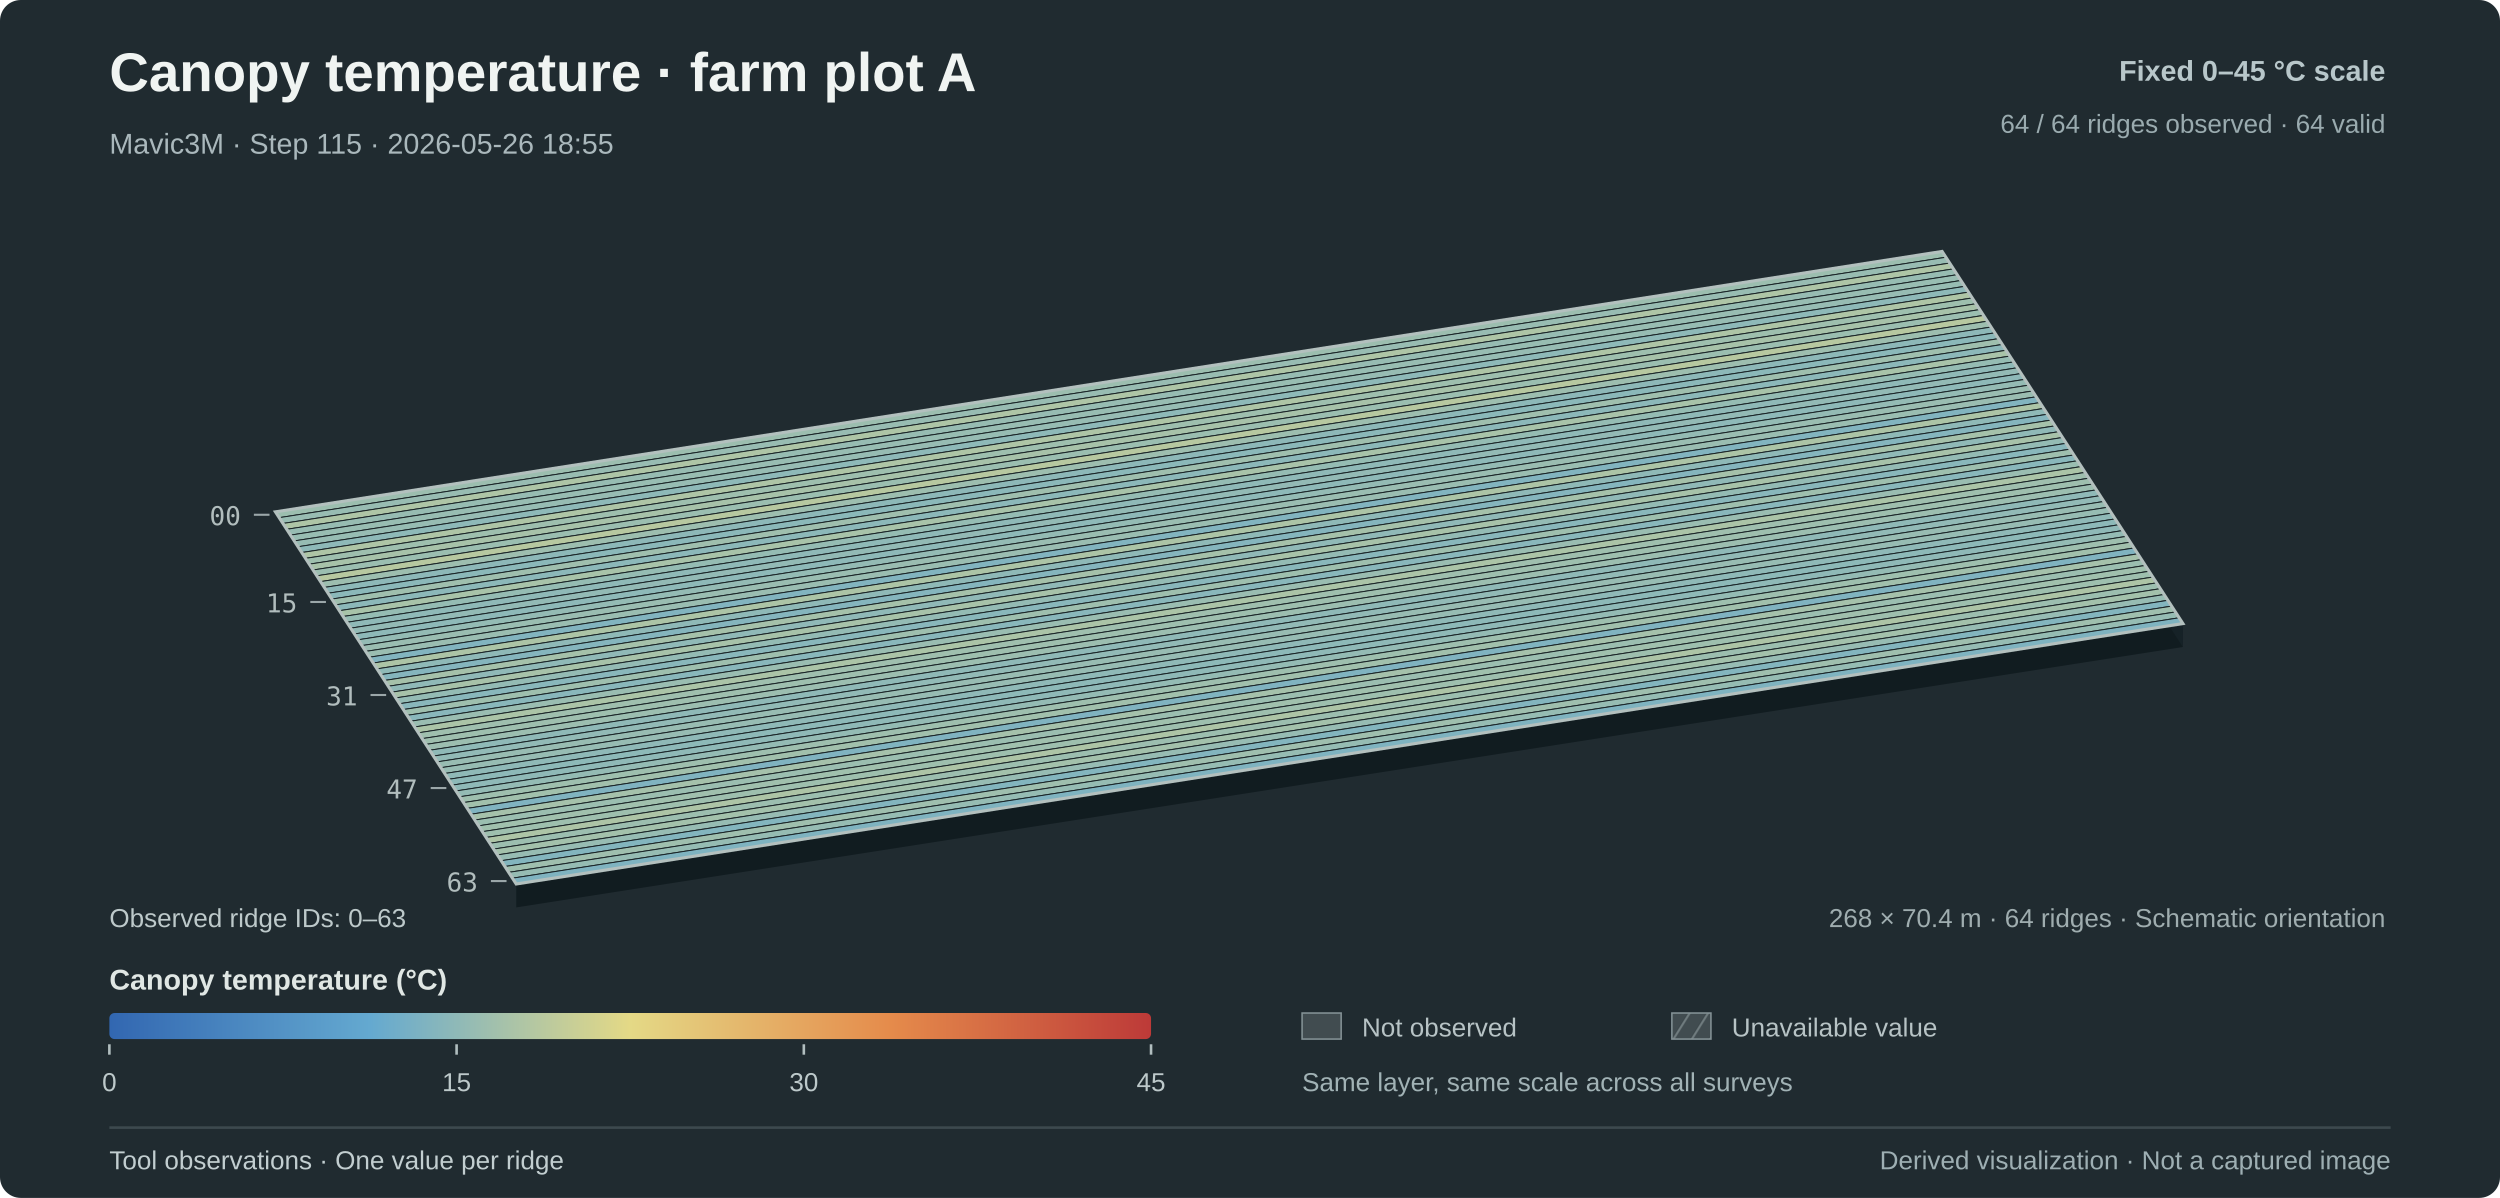
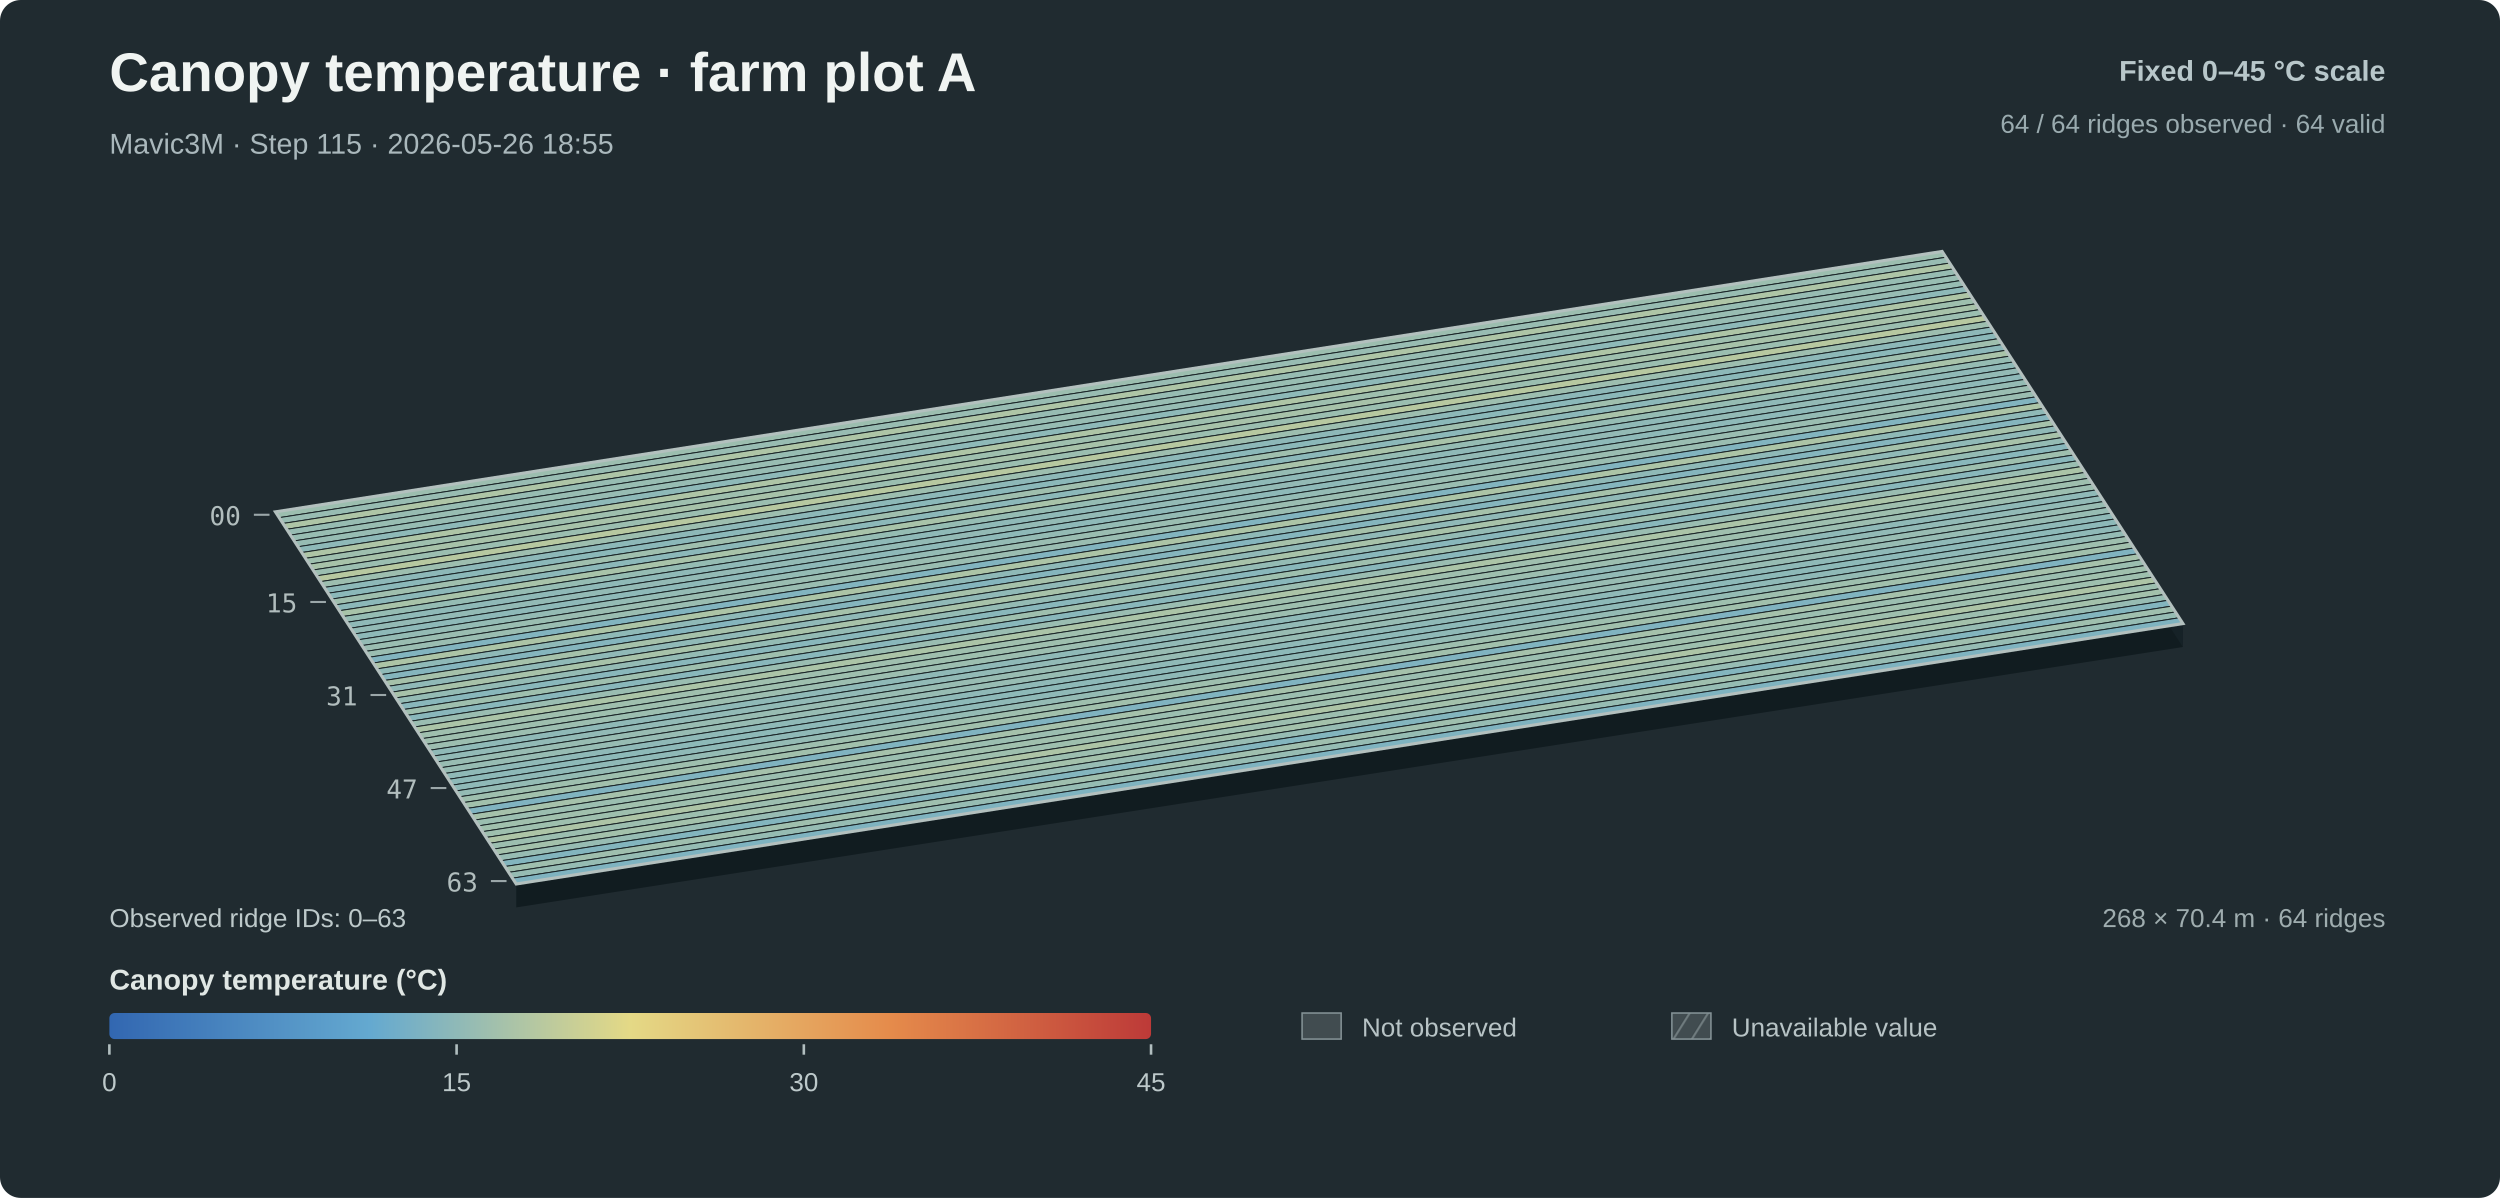
<svg xmlns="http://www.w3.org/2000/svg" viewBox="0 0 960 460" width="960" height="460" role="img" aria-labelledby="survey-1f758cfd-title survey-1f758cfd-desc" data-layer="temperature" data-contrast="standard" data-valid-count="64">
  <defs>
    <linearGradient id="survey-1f758cfd-scale" x1="0" y1="0" x2="1" y2="0">
      <stop offset="0%" stop-color="#3267b1" />
      <stop offset="25%" stop-color="#64a9d0" />
      <stop offset="50%" stop-color="#e4d986" />
      <stop offset="75%" stop-color="#e58b4b" />
      <stop offset="100%" stop-color="#bd3a38" />
    </linearGradient>
    <pattern id="survey-1f758cfd-missing" width="6" height="6" patternUnits="userSpaceOnUse" patternTransform="rotate(32)">
      <rect width="6" height="6" fill="#414c50" />
      <path d="M0 0v6" stroke="#6b777a" stroke-width="1.7" />
    </pattern>
  </defs>
  <rect width="960" height="460" rx="8" fill="#202b30" />
  <g font-family="Arial,Helvetica,sans-serif">
    <text x="42" y="35" fill="#f0f4f2" font-size="21" font-weight="600">Canopy temperature · farm plot A</text>
    <text x="42" y="59" fill="#aab8bc" font-size="11">Mavic3M · Step 115 · 2026-05-26 18:55</text>
    <text x="916" y="31" text-anchor="end" fill="#b8c7ca" font-size="11" font-weight="600">Fixed 0–45 °C scale</text>
    <text x="916" y="51" text-anchor="end" fill="#9aabaf" font-size="10">64 / 64 ridges observed · 64 valid</text>
    <polygon points="198.23,339.45 838.23,239.45 838.23,248.45 198.23,348.45" fill="#111c20" />
    <polygon points="745.77,96.55 838.23,239.45 838.23,248.45 745.77,105.55" fill="#162227" />
    <polygon data-ridge-id="0" data-status="valid" data-value="16.2" points="105.77,196.55 745.77,96.55 747.21,98.78 107.21,198.78" fill="#9cbeaf" stroke="#192326" stroke-width="0.38" />
    <polygon data-ridge-id="1" data-status="valid" data-value="15.79" points="107.21,198.78 747.21,98.78 748.66,101.01 108.66,201.01" fill="#98bcb2" stroke="#192326" stroke-width="0.38" />
    <polygon data-ridge-id="2" data-status="valid" data-value="17.71" points="108.66,201.01 748.66,101.01 750.1,103.25 110.1,203.25" fill="#aec5a6" stroke="#192326" stroke-width="0.38" />
    <polygon data-ridge-id="3" data-status="valid" data-value="15.75" points="110.1,203.25 750.1,103.25 751.55,105.48 111.55,205.48" fill="#97bcb2" stroke="#192326" stroke-width="0.38" />
    <polygon data-ridge-id="4" data-status="valid" data-value="15.86" points="111.55,205.48 751.55,105.48 752.99,107.71 112.99,207.71" fill="#98bdb2" stroke="#192326" stroke-width="0.38" />
    <polygon data-ridge-id="5" data-status="valid" data-value="15.72" points="112.99,207.71 752.99,107.71 754.44,109.95 114.44,209.95" fill="#97bcb3" stroke="#192326" stroke-width="0.38" />
    <polygon data-ridge-id="6" data-status="valid" data-value="14.92" points="114.44,209.95 754.44,109.95 755.88,112.18 115.88,212.18" fill="#8eb9b8" stroke="#192326" stroke-width="0.38" />
    <polygon data-ridge-id="7" data-status="valid" data-value="17.71" points="115.88,212.18 755.88,112.18 757.33,114.41 117.33,214.41" fill="#aec5a6" stroke="#192326" stroke-width="0.38" />
    <polygon data-ridge-id="8" data-status="valid" data-value="16.38" points="117.33,214.41 757.33,114.41 758.77,116.64 118.77,216.64" fill="#9ebfae" stroke="#192326" stroke-width="0.38" />
    <polygon data-ridge-id="9" data-status="valid" data-value="17.12" points="118.77,216.64 758.77,116.64 760.21,118.88 120.21,218.88" fill="#a7c2a9" stroke="#192326" stroke-width="0.38" />
    <polygon data-ridge-id="10" data-status="valid" data-value="16.1" points="120.21,218.88 760.21,118.88 761.66,121.11 121.66,221.11" fill="#9bbeb0" stroke="#192326" stroke-width="0.38" />
    <polygon data-ridge-id="11" data-status="valid" data-value="18.52" points="121.66,221.11 761.66,121.11 763.1,123.34 123.1,223.34" fill="#b7c8a0" stroke="#192326" stroke-width="0.38" />
    <polygon data-ridge-id="12" data-status="valid" data-value="16.27" points="123.1,223.34 763.1,123.34 764.55,125.58 124.55,225.58" fill="#9dbeaf" stroke="#192326" stroke-width="0.38" />
    <polygon data-ridge-id="13" data-status="valid" data-value="14.88" points="124.55,225.58 764.55,125.58 765.99,127.81 125.99,227.81" fill="#8db8b8" stroke="#192326" stroke-width="0.38" />
    <polygon data-ridge-id="14" data-status="valid" data-value="14.7" points="125.99,227.81 765.99,127.81 767.44,130.04 127.44,230.04" fill="#8bb8b9" stroke="#192326" stroke-width="0.38" />
    <polygon data-ridge-id="15" data-status="valid" data-value="16.4" points="127.44,230.04 767.44,130.04 768.88,132.27 128.88,232.27" fill="#9fbfae" stroke="#192326" stroke-width="0.38" />
    <polygon data-ridge-id="16" data-status="valid" data-value="14.76" points="128.88,232.27 768.88,132.27 770.33,134.51 130.33,234.51" fill="#8cb8b9" stroke="#192326" stroke-width="0.38" />
    <polygon data-ridge-id="17" data-status="valid" data-value="17.23" points="130.33,234.51 770.33,134.51 771.77,136.74 131.77,236.74" fill="#a8c3a9" stroke="#192326" stroke-width="0.38" />
    <polygon data-ridge-id="18" data-status="valid" data-value="15.6" points="131.77,236.74 771.77,136.74 773.22,138.97 133.22,238.97" fill="#95bcb3" stroke="#192326" stroke-width="0.38" />
    <polygon data-ridge-id="19" data-status="valid" data-value="14.99" points="133.22,238.97 773.22,138.97 774.66,141.21 134.66,241.21" fill="#8fb9b7" stroke="#192326" stroke-width="0.38" />
    <polygon data-ridge-id="20" data-status="valid" data-value="15.34" points="134.66,241.21 774.66,141.21 776.11,143.44 136.11,243.44" fill="#93bab5" stroke="#192326" stroke-width="0.38" />
    <polygon data-ridge-id="21" data-status="valid" data-value="14.96" points="136.11,243.44 776.11,143.44 777.55,145.67 137.55,245.67" fill="#8eb9b8" stroke="#192326" stroke-width="0.38" />
    <polygon data-ridge-id="22" data-status="valid" data-value="15.48" points="137.55,245.67 777.55,145.67 779,147.9 139,247.9" fill="#94bbb4" stroke="#192326" stroke-width="0.38" />
    <polygon data-ridge-id="23" data-status="valid" data-value="15.97" points="139,247.9 779,147.9 780.44,150.14 140.44,250.14" fill="#9abdb1" stroke="#192326" stroke-width="0.38" />
    <polygon data-ridge-id="24" data-status="valid" data-value="16.01" points="140.44,250.14 780.44,150.14 781.89,152.37 141.89,252.37" fill="#9abdb1" stroke="#192326" stroke-width="0.38" />
    <polygon data-ridge-id="25" data-status="valid" data-value="13.87" points="141.89,252.37 781.89,152.37 783.33,154.6 143.33,254.6" fill="#82b4bf" stroke="#192326" stroke-width="0.38" />
    <polygon data-ridge-id="26" data-status="valid" data-value="17.61" points="143.33,254.6 783.33,154.6 784.78,156.84 144.78,256.84" fill="#acc4a6" stroke="#192326" stroke-width="0.38" />
    <polygon data-ridge-id="27" data-status="valid" data-value="15.02" points="144.78,256.84 784.78,156.84 786.22,159.07 146.22,259.07" fill="#8fb9b7" stroke="#192326" stroke-width="0.38" />
    <polygon data-ridge-id="28" data-status="valid" data-value="14.11" points="146.22,259.07 786.22,159.07 787.67,161.3 147.67,261.3" fill="#85b5bd" stroke="#192326" stroke-width="0.38" />
    <polygon data-ridge-id="29" data-status="valid" data-value="16.97" points="147.67,261.3 787.67,161.3 789.11,163.53 149.11,263.53" fill="#a5c1aa" stroke="#192326" stroke-width="0.38" />
    <polygon data-ridge-id="30" data-status="valid" data-value="15.09" points="149.11,263.53 789.11,163.53 790.56,165.77 150.56,265.77" fill="#90b9b7" stroke="#192326" stroke-width="0.38" />
    <polygon data-ridge-id="31" data-status="valid" data-value="17.16" points="150.56,265.77 790.56,165.77 792,168 152,268" fill="#a7c2a9" stroke="#192326" stroke-width="0.38" />
    <polygon data-ridge-id="32" data-status="valid" data-value="15.5" points="152,268 792,168 793.44,170.23 153.44,270.23" fill="#94bbb4" stroke="#192326" stroke-width="0.38" />
    <polygon data-ridge-id="33" data-status="valid" data-value="14.51" points="153.44,270.23 793.44,170.23 794.89,172.47 154.89,272.47" fill="#89b7bb" stroke="#192326" stroke-width="0.38" />
    <polygon data-ridge-id="34" data-status="valid" data-value="16.36" points="154.89,272.47 794.89,172.47 796.33,174.7 156.33,274.7" fill="#9ebfae" stroke="#192326" stroke-width="0.38" />
    <polygon data-ridge-id="35" data-status="valid" data-value="14.5" points="156.33,274.7 796.33,174.7 797.78,176.93 157.78,276.93" fill="#89b7bb" stroke="#192326" stroke-width="0.38" />
    <polygon data-ridge-id="36" data-status="valid" data-value="15.98" points="157.78,276.93 797.78,176.93 799.22,179.16 159.22,279.16" fill="#9abdb1" stroke="#192326" stroke-width="0.38" />
    <polygon data-ridge-id="37" data-status="valid" data-value="17.53" points="159.22,279.16 799.22,179.16 800.67,181.4 160.67,281.4" fill="#abc4a7" stroke="#192326" stroke-width="0.38" />
    <polygon data-ridge-id="38" data-status="valid" data-value="16.43" points="160.67,281.4 800.67,181.4 802.11,183.63 162.11,283.63" fill="#9fbfae" stroke="#192326" stroke-width="0.38" />
    <polygon data-ridge-id="39" data-status="valid" data-value="16.38" points="162.11,283.63 802.11,183.63 803.56,185.86 163.56,285.86" fill="#9ebfae" stroke="#192326" stroke-width="0.38" />
    <polygon data-ridge-id="40" data-status="valid" data-value="16.16" points="163.56,285.86 803.56,185.86 805,188.1 165,288.1" fill="#9cbeb0" stroke="#192326" stroke-width="0.38" />
    <polygon data-ridge-id="41" data-status="valid" data-value="15.05" points="165,288.1 805,188.1 806.45,190.33 166.45,290.33" fill="#8fb9b7" stroke="#192326" stroke-width="0.38" />
    <polygon data-ridge-id="42" data-status="valid" data-value="15.25" points="166.45,290.33 806.45,190.33 807.89,192.56 167.89,292.56" fill="#92bab6" stroke="#192326" stroke-width="0.38" />
    <polygon data-ridge-id="43" data-status="valid" data-value="15.81" points="167.89,292.56 807.89,192.56 809.34,194.79 169.34,294.79" fill="#98bcb2" stroke="#192326" stroke-width="0.38" />
    <polygon data-ridge-id="44" data-status="valid" data-value="15.7" points="169.34,294.79 809.34,194.79 810.78,197.03 170.78,297.03" fill="#97bcb3" stroke="#192326" stroke-width="0.38" />
    <polygon data-ridge-id="45" data-status="valid" data-value="15.01" points="170.78,297.03 810.78,197.03 812.23,199.26 172.23,299.26" fill="#8fb9b7" stroke="#192326" stroke-width="0.38" />
    <polygon data-ridge-id="46" data-status="valid" data-value="14.89" points="172.23,299.26 812.23,199.26 813.67,201.49 173.67,301.49" fill="#8db9b8" stroke="#192326" stroke-width="0.38" />
    <polygon data-ridge-id="47" data-status="valid" data-value="15.03" points="173.67,301.49 813.67,201.49 815.12,203.73 175.12,303.73" fill="#8fb9b7" stroke="#192326" stroke-width="0.38" />
    <polygon data-ridge-id="48" data-status="valid" data-value="15.45" points="175.12,303.73 815.12,203.73 816.56,205.96 176.56,305.96" fill="#94bbb4" stroke="#192326" stroke-width="0.38" />
    <polygon data-ridge-id="49" data-status="valid" data-value="16.39" points="176.56,305.96 816.56,205.96 818.01,208.19 178.01,308.19" fill="#9ebfae" stroke="#192326" stroke-width="0.38" />
    <polygon data-ridge-id="50" data-status="valid" data-value="16.65" points="178.01,308.19 818.01,208.19 819.45,210.42 179.45,310.42" fill="#a1c0ac" stroke="#192326" stroke-width="0.38" />
    <polygon data-ridge-id="51" data-status="valid" data-value="13.68" points="179.45,310.42 819.45,210.42 820.9,212.66 180.9,312.66" fill="#80b3c0" stroke="#192326" stroke-width="0.38" />
    <polygon data-ridge-id="52" data-status="valid" data-value="16.95" points="180.9,312.66 820.9,212.66 822.34,214.89 182.34,314.89" fill="#a5c1ab" stroke="#192326" stroke-width="0.38" />
    <polygon data-ridge-id="53" data-status="valid" data-value="16.06" points="182.34,314.89 822.34,214.89 823.79,217.12 183.79,317.12" fill="#9bbeb0" stroke="#192326" stroke-width="0.38" />
    <polygon data-ridge-id="54" data-status="valid" data-value="16.53" points="183.79,317.12 823.79,217.12 825.23,219.36 185.23,319.36" fill="#a0c0ad" stroke="#192326" stroke-width="0.38" />
    <polygon data-ridge-id="55" data-status="valid" data-value="16.37" points="185.23,319.36 825.23,219.36 826.67,221.59 186.67,321.59" fill="#9ebfae" stroke="#192326" stroke-width="0.38" />
    <polygon data-ridge-id="56" data-status="valid" data-value="17.68" points="186.67,321.59 826.67,221.59 828.12,223.82 188.12,323.82" fill="#adc4a6" stroke="#192326" stroke-width="0.38" />
    <polygon data-ridge-id="57" data-status="valid" data-value="16.2" points="188.12,323.82 828.12,223.82 829.56,226.05 189.56,326.05" fill="#9cbeaf" stroke="#192326" stroke-width="0.38" />
    <polygon data-ridge-id="58" data-status="valid" data-value="16.81" points="189.56,326.05 829.56,226.05 831.01,228.29 191.01,328.29" fill="#a3c1ab" stroke="#192326" stroke-width="0.38" />
    <polygon data-ridge-id="59" data-status="valid" data-value="15.69" points="191.01,328.29 831.01,228.29 832.45,230.52 192.45,330.52" fill="#97bcb3" stroke="#192326" stroke-width="0.38" />
    <polygon data-ridge-id="60" data-status="valid" data-value="14.01" points="192.45,330.52 832.45,230.52 833.9,232.75 193.9,332.75" fill="#83b5be" stroke="#192326" stroke-width="0.38" />
    <polygon data-ridge-id="61" data-status="valid" data-value="16.44" points="193.9,332.75 833.9,232.75 835.34,234.99 195.34,334.99" fill="#9fbfae" stroke="#192326" stroke-width="0.38" />
    <polygon data-ridge-id="62" data-status="valid" data-value="15.61" points="195.34,334.99 835.34,234.99 836.79,237.22 196.79,337.22" fill="#96bcb3" stroke="#192326" stroke-width="0.38" />
    <polygon data-ridge-id="63" data-status="valid" data-value="13.61" points="196.79,337.22 836.79,237.22 838.23,239.45 198.23,339.45" fill="#7fb3c0" stroke="#192326" stroke-width="0.38" />
    <path d="M105.77 196.55L745.77 96.55L838.23 239.45L198.23 339.45Z" fill="none" stroke="#b3c0be" stroke-width="1.2" />
    <path d="M97.49 197.67h6" stroke="#9ba7a9" stroke-width=".8" />
    <text x="92.49" y="201.67" text-anchor="end" fill="#b1bdbd" font-size="10" font-family="monospace">00</text>
    <path d="M119.16 231.16h6" stroke="#9ba7a9" stroke-width=".8" />
    <text x="114.16" y="235.16" text-anchor="end" fill="#b1bdbd" font-size="10" font-family="monospace">15</text>
    <path d="M142.28 266.88h6" stroke="#9ba7a9" stroke-width=".8" />
    <text x="137.28" y="270.88" text-anchor="end" fill="#b1bdbd" font-size="10" font-family="monospace">31</text>
    <path d="M165.39 302.61h6" stroke="#9ba7a9" stroke-width=".8" />
    <text x="160.39" y="306.61" text-anchor="end" fill="#b1bdbd" font-size="10" font-family="monospace">47</text>
    <path d="M188.51 338.33h6" stroke="#9ba7a9" stroke-width=".8" />
    <text x="183.51" y="342.33" text-anchor="end" fill="#b1bdbd" font-size="10" font-family="monospace">63</text>
    <text x="42" y="356" fill="#bdc9ca" font-size="10">Observed ridge IDs: 0–63</text>
-     <text x="916" y="356" text-anchor="end" fill="#9fadaf" font-size="10">268 × 70.4 m · 64 ridges · Schematic orientation</text>
+     <text x="916" y="356" text-anchor="end" fill="#9fadaf" font-size="10">268 × 70.4 m · 64 ridges</text>
    <text x="42" y="380" fill="#e0e7e4" font-size="11" font-weight="600">Canopy temperature (°C)</text>
    <rect x="42" y="389" width="400" height="10" rx="2" fill="url(#survey-1f758cfd-scale)" />
    <path d="M42 401v4" stroke="#b1bebf" />
    <text x="42" y="419" text-anchor="middle" fill="#bdc9ca" font-size="10">0</text>
    <path d="M175.33 401v4" stroke="#b1bebf" />
    <text x="175.33" y="419" text-anchor="middle" fill="#bdc9ca" font-size="10">15</text>
    <path d="M308.67 401v4" stroke="#b1bebf" />
    <text x="308.67" y="419" text-anchor="middle" fill="#bdc9ca" font-size="10">30</text>
    <path d="M442 401v4" stroke="#b1bebf" />
    <text x="442" y="419" text-anchor="middle" fill="#bdc9ca" font-size="10">45</text>
    <rect x="500" y="389" width="15" height="10" fill="#414c50" stroke="#839195" stroke-width=".6" />
    <text x="523" y="398" fill="#b7c3c5" font-size="10">Not observed</text>
    <rect x="642" y="389" width="15" height="10" fill="url(#survey-1f758cfd-missing)" stroke="#839195" stroke-width=".6" />
    <text x="665" y="398" fill="#b7c3c5" font-size="10">Unavailable value</text>
-     <text x="500" y="419" fill="#a1b2b5" font-size="10">Same layer, same scale across all surveys</text>
-     <path d="M42 433H918" stroke="#3c494e" />
-     <text x="42" y="449" fill="#c2ced0" font-size="10">Tool observations · One value per ridge</text>
-     <text x="918" y="449" text-anchor="end" fill="#9eafb3" font-size="10">Derived visualization · Not a captured image</text>
+     <text x="500" y="419" fill="#a1b2b5" font-size="10" />
  </g>
</svg>
